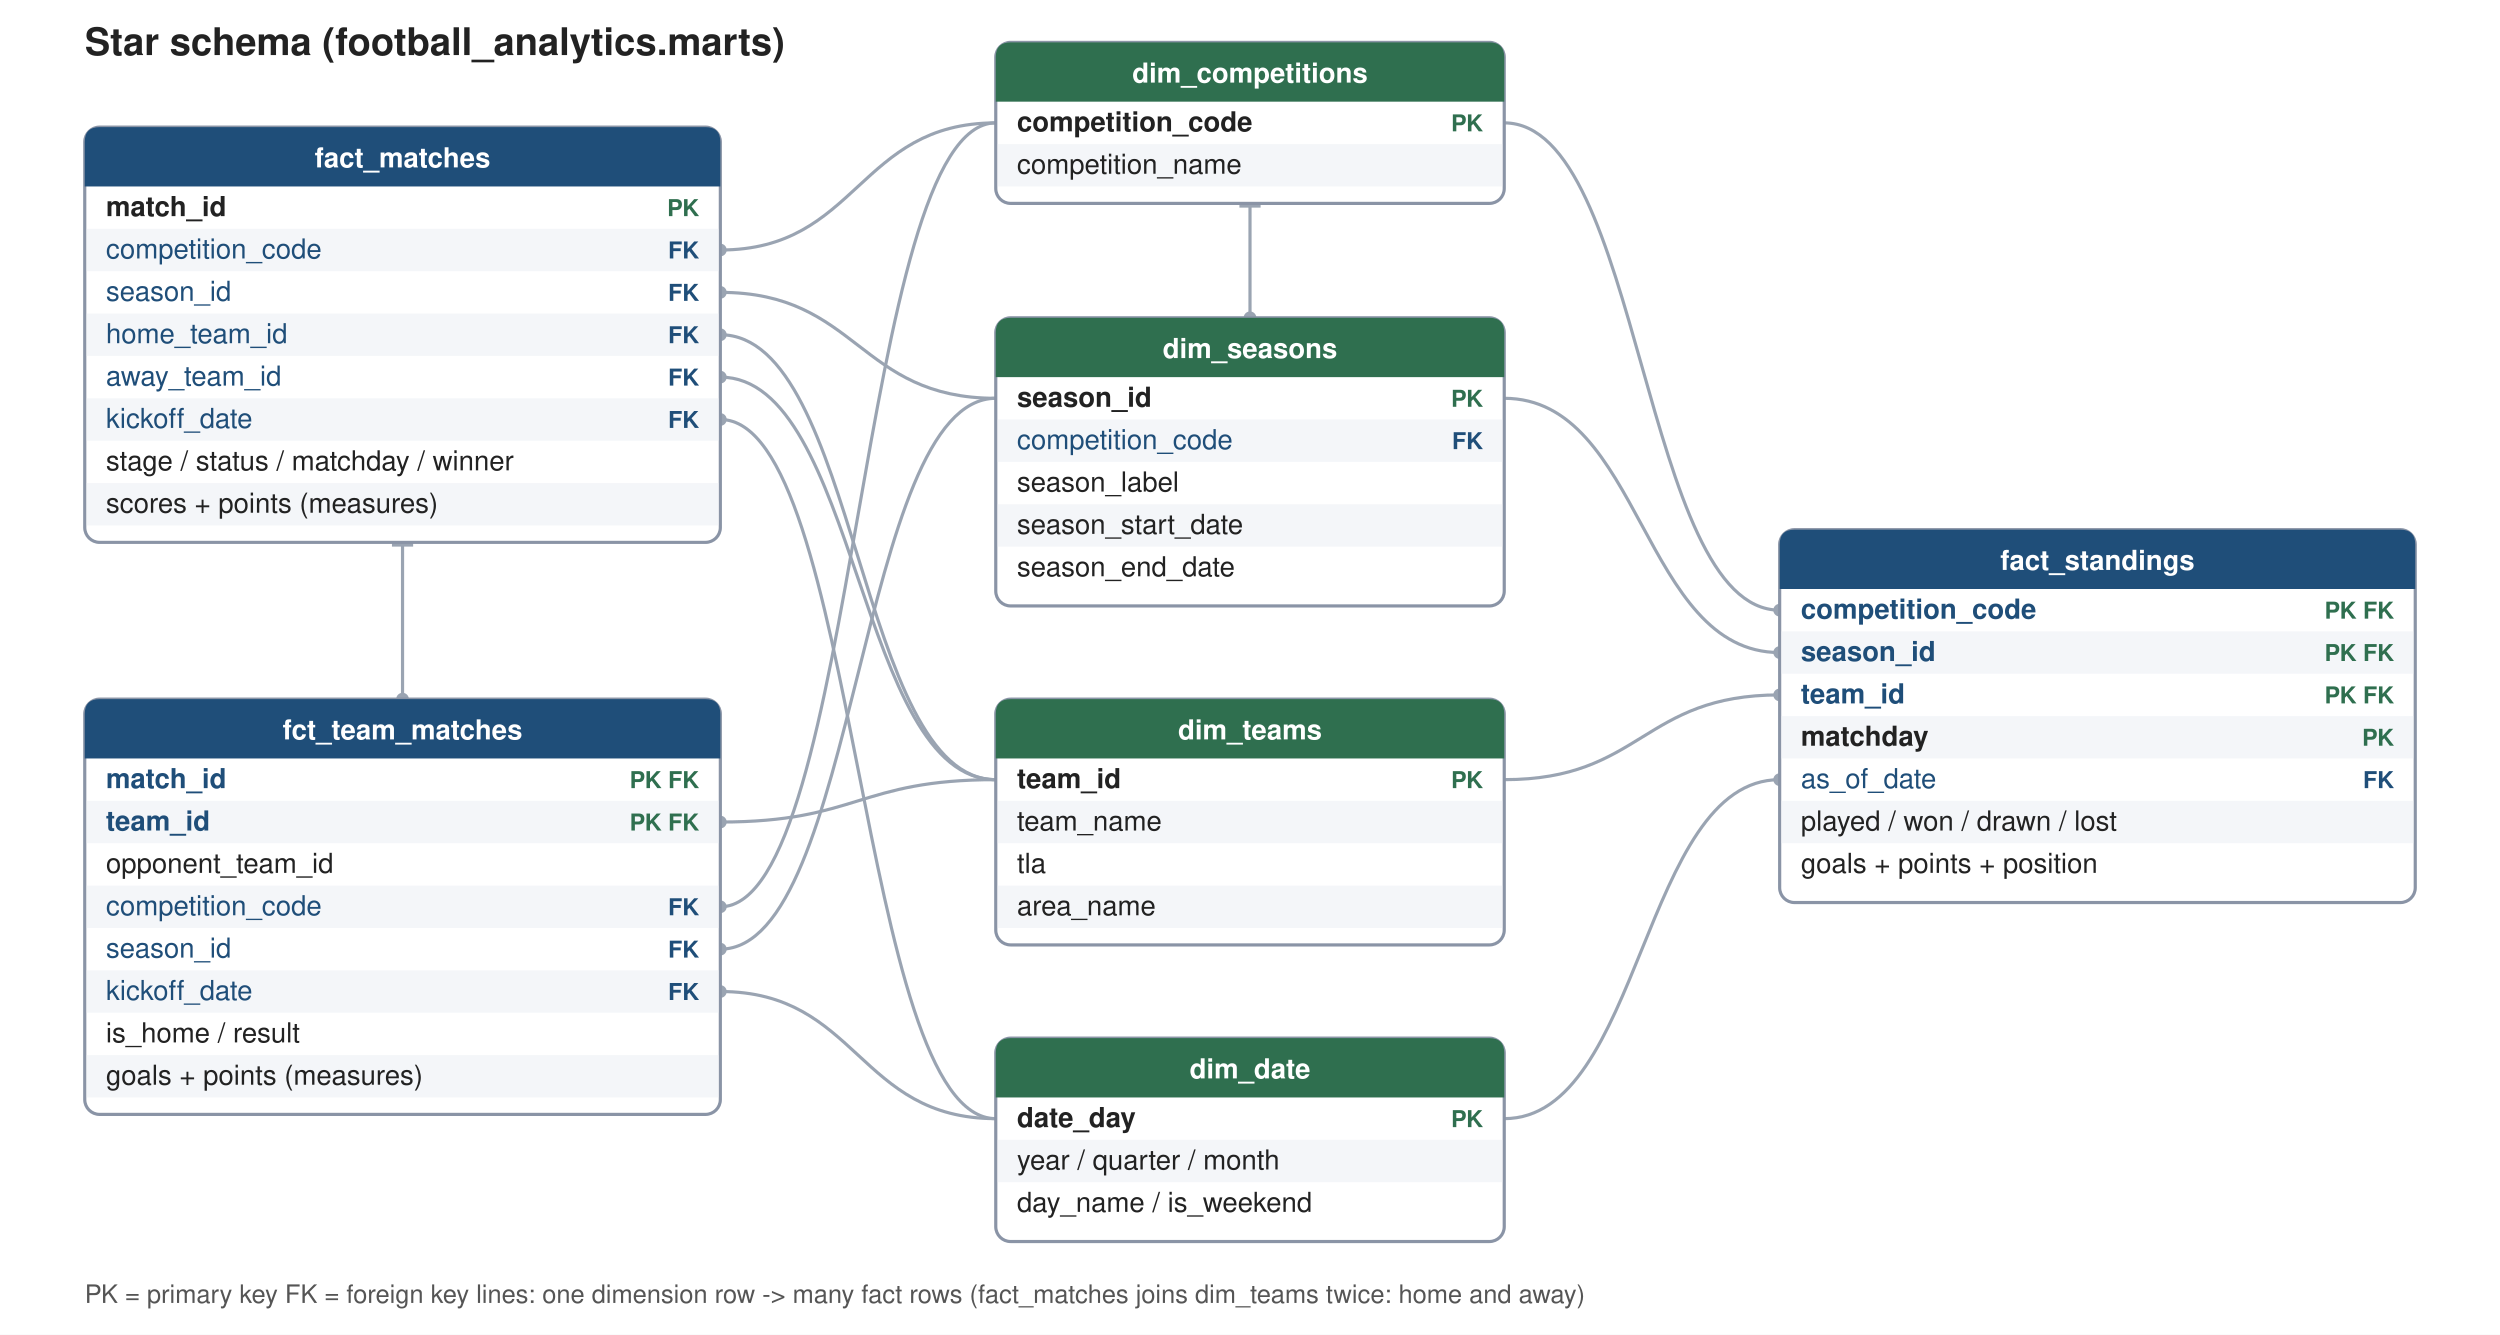
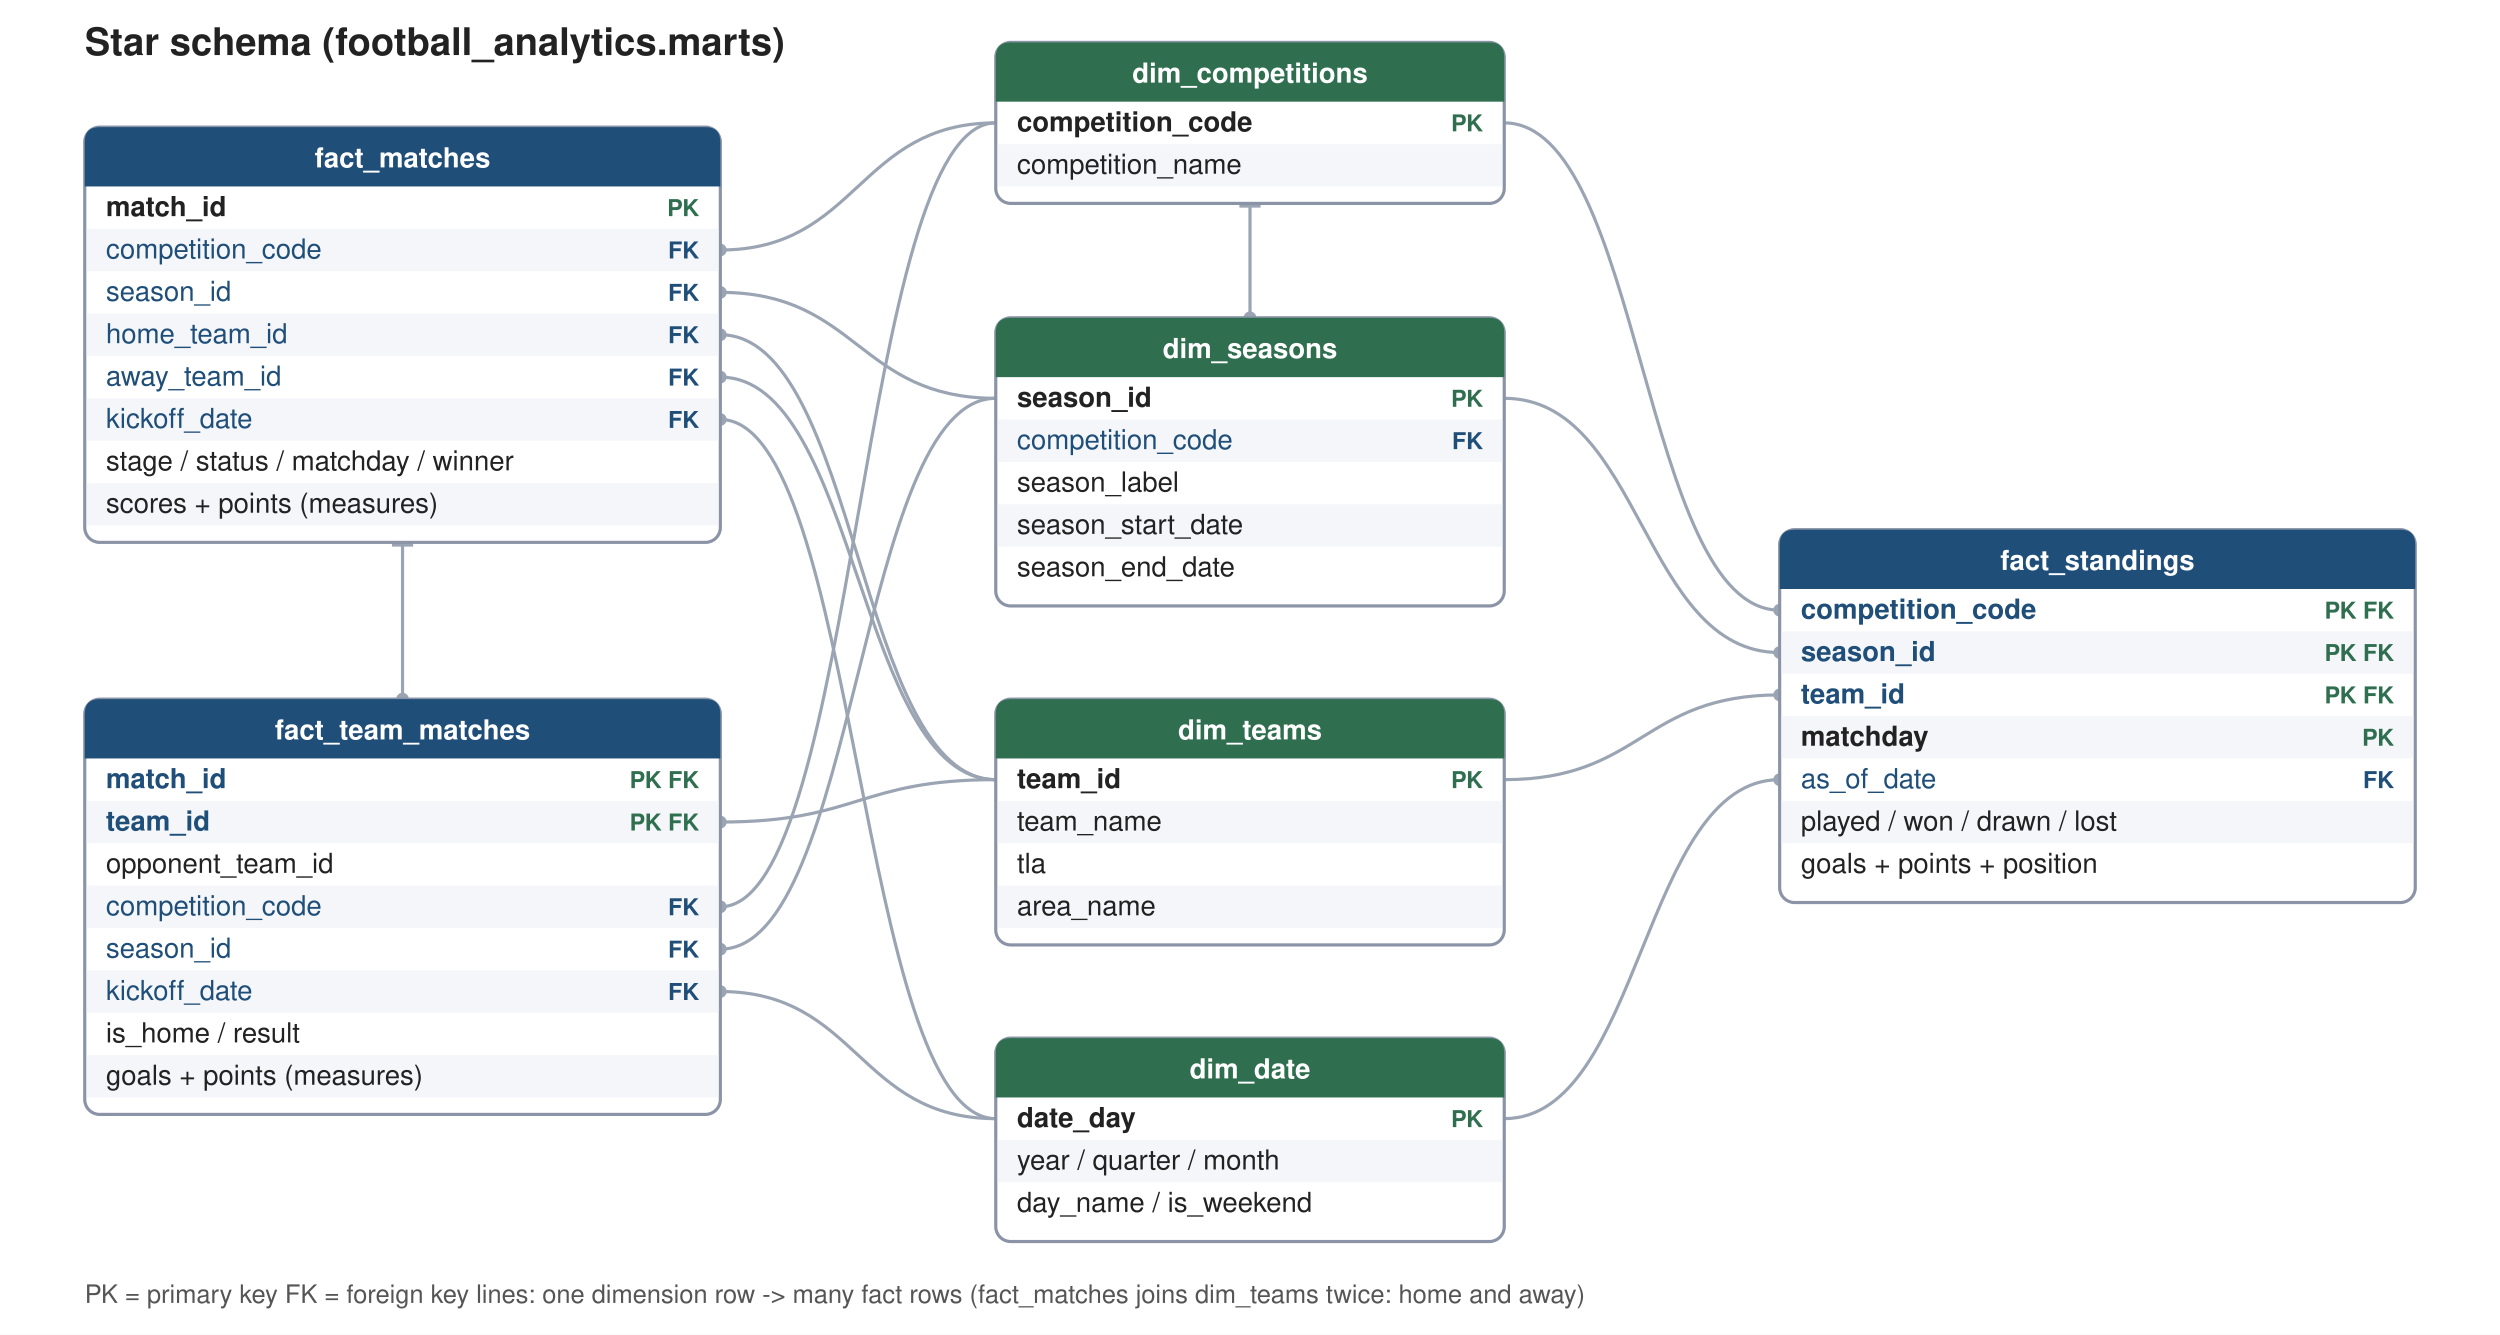
<svg xmlns="http://www.w3.org/2000/svg" viewBox="0 0 1180 630" font-family="Segoe UI, Helvetica, Arial, sans-serif" font-size="13">
  <rect x="0" y="0" width="1180" height="630" fill="#ffffff" />
  <text x="40" y="26" font-size="18" font-weight="700" fill="#222">Star schema (football_analytics.marts)</text>
  <path d="M 340 118.0 C 405.0 118.0, 405.0 58.0, 470 58.0" fill="none" stroke="#9aa4b2" stroke-width="1.5" />
  <circle cx="340" cy="118.0" r="3" fill="#9aa4b2" />
  <rect x="470" y="53.0" width="2" height="10" fill="#9aa4b2" />
  <path d="M 340 138.0 C 405.0 138.0, 405.0 188.0, 470 188.0" fill="none" stroke="#9aa4b2" stroke-width="1.5" />
  <circle cx="340" cy="138.0" r="3" fill="#9aa4b2" />
  <rect x="470" y="183.0" width="2" height="10" fill="#9aa4b2" />
  <path d="M 340 158.0 C 405.0 158.0, 405.0 368.0, 470 368.0" fill="none" stroke="#9aa4b2" stroke-width="1.5" />
  <circle cx="340" cy="158.0" r="3" fill="#9aa4b2" />
  <rect x="470" y="363.0" width="2" height="10" fill="#9aa4b2" />
  <path d="M 340 178.0 C 405.0 178.0, 405.0 368.0, 470 368.0" fill="none" stroke="#9aa4b2" stroke-width="1.5" />
  <circle cx="340" cy="178.0" r="3" fill="#9aa4b2" />
  <rect x="470" y="363.0" width="2" height="10" fill="#9aa4b2" />
  <path d="M 340 198.0 C 405.0 198.0, 405.0 528.0, 470 528.0" fill="none" stroke="#9aa4b2" stroke-width="1.5" />
  <circle cx="340" cy="198.0" r="3" fill="#9aa4b2" />
  <rect x="470" y="523.0" width="2" height="10" fill="#9aa4b2" />
  <path d="M 190.0 256 L 190.0 330" fill="none" stroke="#9aa4b2" stroke-width="1.5" />
  <circle cx="190.0" cy="330" r="3" fill="#9aa4b2" />
  <rect x="185.0" y="256" width="10" height="2" fill="#9aa4b2" />
  <path d="M 340 388.0 C 405.0 388.0, 405.0 368.0, 470 368.0" fill="none" stroke="#9aa4b2" stroke-width="1.5" />
  <circle cx="340" cy="388.0" r="3" fill="#9aa4b2" />
  <rect x="470" y="363.0" width="2" height="10" fill="#9aa4b2" />
  <path d="M 340 428.0 C 405.0 428.0, 405.0 58.0, 470 58.0" fill="none" stroke="#9aa4b2" stroke-width="1.5" />
  <circle cx="340" cy="428.0" r="3" fill="#9aa4b2" />
  <rect x="470" y="53.0" width="2" height="10" fill="#9aa4b2" />
  <path d="M 340 448.0 C 405.0 448.0, 405.0 188.0, 470 188.0" fill="none" stroke="#9aa4b2" stroke-width="1.5" />
  <circle cx="340" cy="448.0" r="3" fill="#9aa4b2" />
  <rect x="470" y="183.0" width="2" height="10" fill="#9aa4b2" />
  <path d="M 340 468.0 C 405.0 468.0, 405.0 528.0, 470 528.0" fill="none" stroke="#9aa4b2" stroke-width="1.5" />
  <circle cx="340" cy="468.0" r="3" fill="#9aa4b2" />
  <rect x="470" y="523.0" width="2" height="10" fill="#9aa4b2" />
  <path d="M 840 288.0 C 775.0 288.0, 775.0 58.0, 710 58.0" fill="none" stroke="#9aa4b2" stroke-width="1.5" />
  <circle cx="840" cy="288.0" r="3" fill="#9aa4b2" />
  <rect x="708" y="53.0" width="2" height="10" fill="#9aa4b2" />
  <path d="M 840 308.0 C 775.0 308.0, 775.0 188.0, 710 188.0" fill="none" stroke="#9aa4b2" stroke-width="1.5" />
  <circle cx="840" cy="308.0" r="3" fill="#9aa4b2" />
  <rect x="708" y="183.0" width="2" height="10" fill="#9aa4b2" />
  <path d="M 840 328.0 C 775.0 328.0, 775.0 368.0, 710 368.0" fill="none" stroke="#9aa4b2" stroke-width="1.5" />
  <circle cx="840" cy="328.0" r="3" fill="#9aa4b2" />
  <rect x="708" y="363.0" width="2" height="10" fill="#9aa4b2" />
  <path d="M 840 368.0 C 775.0 368.0, 775.0 528.0, 710 528.0" fill="none" stroke="#9aa4b2" stroke-width="1.5" />
  <circle cx="840" cy="368.0" r="3" fill="#9aa4b2" />
  <rect x="708" y="523.0" width="2" height="10" fill="#9aa4b2" />
  <path d="M 590.0 96 L 590.0 150" fill="none" stroke="#9aa4b2" stroke-width="1.5" />
  <circle cx="590.0" cy="150" r="3" fill="#9aa4b2" />
  <rect x="585.0" y="96" width="10" height="2" fill="#9aa4b2" />
  <rect x="470" y="20" width="240" height="76" rx="7" ry="7" fill="#ffffff" stroke="#8a94a6" stroke-width="1.5" />
  <path d="M 470 48 L 470 27 Q 470 20 477 20 L 703 20 Q 710 20 710 27 L 710 48 Z" fill="#2f6f4f" />
  <text x="590.0" y="39" text-anchor="middle" fill="#ffffff" font-weight="700">dim_competitions</text>
  <text x="480" y="62" fill="#222" font-weight="700">competition_code</text>
  <text x="700" y="62" text-anchor="end" fill="#2f6f4f" font-weight="700" font-size="11">PK</text>
  <rect x="471" y="68" width="238" height="20" fill="#f4f6f9" />
  <text x="480" y="82" fill="#222" font-weight="400">competition_name</text>
  <rect x="470" y="150" width="240" height="136" rx="7" ry="7" fill="#ffffff" stroke="#8a94a6" stroke-width="1.5" />
  <path d="M 470 178 L 470 157 Q 470 150 477 150 L 703 150 Q 710 150 710 157 L 710 178 Z" fill="#2f6f4f" />
  <text x="590.0" y="169" text-anchor="middle" fill="#ffffff" font-weight="700">dim_seasons</text>
  <text x="480" y="192" fill="#222" font-weight="700">season_id</text>
  <text x="700" y="192" text-anchor="end" fill="#2f6f4f" font-weight="700" font-size="11">PK</text>
  <rect x="471" y="198" width="238" height="20" fill="#f4f6f9" />
  <text x="480" y="212" fill="#1f4e79" font-weight="400">competition_code</text>
  <text x="700" y="212" text-anchor="end" fill="#1f4e79" font-weight="700" font-size="11">FK</text>
  <text x="480" y="232" fill="#222" font-weight="400">season_label</text>
  <rect x="471" y="238" width="238" height="20" fill="#f4f6f9" />
  <text x="480" y="252" fill="#222" font-weight="400">season_start_date</text>
  <text x="480" y="272" fill="#222" font-weight="400">season_end_date</text>
  <rect x="470" y="330" width="240" height="116" rx="7" ry="7" fill="#ffffff" stroke="#8a94a6" stroke-width="1.5" />
  <path d="M 470 358 L 470 337 Q 470 330 477 330 L 703 330 Q 710 330 710 337 L 710 358 Z" fill="#2f6f4f" />
  <text x="590.0" y="349" text-anchor="middle" fill="#ffffff" font-weight="700">dim_teams</text>
  <text x="480" y="372" fill="#222" font-weight="700">team_id</text>
  <text x="700" y="372" text-anchor="end" fill="#2f6f4f" font-weight="700" font-size="11">PK</text>
  <rect x="471" y="378" width="238" height="20" fill="#f4f6f9" />
  <text x="480" y="392" fill="#222" font-weight="400">team_name</text>
  <text x="480" y="412" fill="#222" font-weight="400">tla</text>
  <rect x="471" y="418" width="238" height="20" fill="#f4f6f9" />
  <text x="480" y="432" fill="#222" font-weight="400">area_name</text>
  <rect x="470" y="490" width="240" height="96" rx="7" ry="7" fill="#ffffff" stroke="#8a94a6" stroke-width="1.5" />
  <path d="M 470 518 L 470 497 Q 470 490 477 490 L 703 490 Q 710 490 710 497 L 710 518 Z" fill="#2f6f4f" />
  <text x="590.0" y="509" text-anchor="middle" fill="#ffffff" font-weight="700">dim_date</text>
  <text x="480" y="532" fill="#222" font-weight="700">date_day</text>
  <text x="700" y="532" text-anchor="end" fill="#2f6f4f" font-weight="700" font-size="11">PK</text>
  <rect x="471" y="538" width="238" height="20" fill="#f4f6f9" />
  <text x="480" y="552" fill="#222" font-weight="400">year / quarter / month</text>
  <text x="480" y="572" fill="#222" font-weight="400">day_name / is_weekend</text>
  <rect x="40" y="60" width="300" height="196" rx="7" ry="7" fill="#ffffff" stroke="#8a94a6" stroke-width="1.5" />
  <path d="M 40 88 L 40 67 Q 40 60 47 60 L 333 60 Q 340 60 340 67 L 340 88 Z" fill="#1f4e79" />
  <text x="190.0" y="79" text-anchor="middle" fill="#ffffff" font-weight="700">fact_matches</text>
  <text x="50" y="102" fill="#222" font-weight="700">match_id</text>
  <text x="330" y="102" text-anchor="end" fill="#2f6f4f" font-weight="700" font-size="11">PK</text>
  <rect x="41" y="108" width="298" height="20" fill="#f4f6f9" />
  <text x="50" y="122" fill="#1f4e79" font-weight="400">competition_code</text>
  <text x="330" y="122" text-anchor="end" fill="#1f4e79" font-weight="700" font-size="11">FK</text>
  <text x="50" y="142" fill="#1f4e79" font-weight="400">season_id</text>
  <text x="330" y="142" text-anchor="end" fill="#1f4e79" font-weight="700" font-size="11">FK</text>
  <rect x="41" y="148" width="298" height="20" fill="#f4f6f9" />
  <text x="50" y="162" fill="#1f4e79" font-weight="400">home_team_id</text>
  <text x="330" y="162" text-anchor="end" fill="#1f4e79" font-weight="700" font-size="11">FK</text>
  <text x="50" y="182" fill="#1f4e79" font-weight="400">away_team_id</text>
  <text x="330" y="182" text-anchor="end" fill="#1f4e79" font-weight="700" font-size="11">FK</text>
  <rect x="41" y="188" width="298" height="20" fill="#f4f6f9" />
  <text x="50" y="202" fill="#1f4e79" font-weight="400">kickoff_date</text>
  <text x="330" y="202" text-anchor="end" fill="#1f4e79" font-weight="700" font-size="11">FK</text>
  <text x="50" y="222" fill="#222" font-weight="400">stage / status / matchday / winner</text>
  <rect x="41" y="228" width="298" height="20" fill="#f4f6f9" />
  <text x="50" y="242" fill="#222" font-weight="400">scores + points (measures)</text>
  <rect x="40" y="330" width="300" height="196" rx="7" ry="7" fill="#ffffff" stroke="#8a94a6" stroke-width="1.5" />
  <path d="M 40 358 L 40 337 Q 40 330 47 330 L 333 330 Q 340 330 340 337 L 340 358 Z" fill="#1f4e79" />
-   <text x="190.0" y="349" text-anchor="middle" fill="#ffffff" font-weight="700">fct_team_matches</text>
+   <text x="190.0" y="349" text-anchor="middle" fill="#ffffff" font-weight="700">fact_team_matches</text>
  <text x="50" y="372" fill="#1f4e79" font-weight="700">match_id</text>
  <text x="330" y="372" text-anchor="end" fill="#2f6f4f" font-weight="700" font-size="11">PK FK</text>
  <rect x="41" y="378" width="298" height="20" fill="#f4f6f9" />
  <text x="50" y="392" fill="#1f4e79" font-weight="700">team_id</text>
  <text x="330" y="392" text-anchor="end" fill="#2f6f4f" font-weight="700" font-size="11">PK FK</text>
  <text x="50" y="412" fill="#222" font-weight="400">opponent_team_id</text>
  <rect x="41" y="418" width="298" height="20" fill="#f4f6f9" />
  <text x="50" y="432" fill="#1f4e79" font-weight="400">competition_code</text>
  <text x="330" y="432" text-anchor="end" fill="#1f4e79" font-weight="700" font-size="11">FK</text>
  <text x="50" y="452" fill="#1f4e79" font-weight="400">season_id</text>
  <text x="330" y="452" text-anchor="end" fill="#1f4e79" font-weight="700" font-size="11">FK</text>
  <rect x="41" y="458" width="298" height="20" fill="#f4f6f9" />
  <text x="50" y="472" fill="#1f4e79" font-weight="400">kickoff_date</text>
  <text x="330" y="472" text-anchor="end" fill="#1f4e79" font-weight="700" font-size="11">FK</text>
  <text x="50" y="492" fill="#222" font-weight="400">is_home / result</text>
  <rect x="41" y="498" width="298" height="20" fill="#f4f6f9" />
  <text x="50" y="512" fill="#222" font-weight="400">goals + points (measures)</text>
  <rect x="840" y="250" width="300" height="176" rx="7" ry="7" fill="#ffffff" stroke="#8a94a6" stroke-width="1.5" />
  <path d="M 840 278 L 840 257 Q 840 250 847 250 L 1133 250 Q 1140 250 1140 257 L 1140 278 Z" fill="#1f4e79" />
  <text x="990.0" y="269" text-anchor="middle" fill="#ffffff" font-weight="700">fact_standings</text>
  <text x="850" y="292" fill="#1f4e79" font-weight="700">competition_code</text>
  <text x="1130" y="292" text-anchor="end" fill="#2f6f4f" font-weight="700" font-size="11">PK FK</text>
  <rect x="841" y="298" width="298" height="20" fill="#f4f6f9" />
  <text x="850" y="312" fill="#1f4e79" font-weight="700">season_id</text>
  <text x="1130" y="312" text-anchor="end" fill="#2f6f4f" font-weight="700" font-size="11">PK FK</text>
  <text x="850" y="332" fill="#1f4e79" font-weight="700">team_id</text>
  <text x="1130" y="332" text-anchor="end" fill="#2f6f4f" font-weight="700" font-size="11">PK FK</text>
  <rect x="841" y="338" width="298" height="20" fill="#f4f6f9" />
  <text x="850" y="352" fill="#222" font-weight="700">matchday</text>
  <text x="1130" y="352" text-anchor="end" fill="#2f6f4f" font-weight="700" font-size="11">PK</text>
  <text x="850" y="372" fill="#1f4e79" font-weight="400">as_of_date</text>
  <text x="1130" y="372" text-anchor="end" fill="#1f4e79" font-weight="700" font-size="11">FK</text>
  <rect x="841" y="378" width="298" height="20" fill="#f4f6f9" />
  <text x="850" y="392" fill="#222" font-weight="400">played / won / drawn / lost</text>
  <text x="850" y="412" fill="#222" font-weight="400">goals + points + position</text>
  <text x="40" y="615" fill="#555" font-size="12">PK = primary key    FK = foreign key    lines: one dimension row -&gt; many fact rows    (fact_matches joins dim_teams twice: home and away)</text>
</svg>
